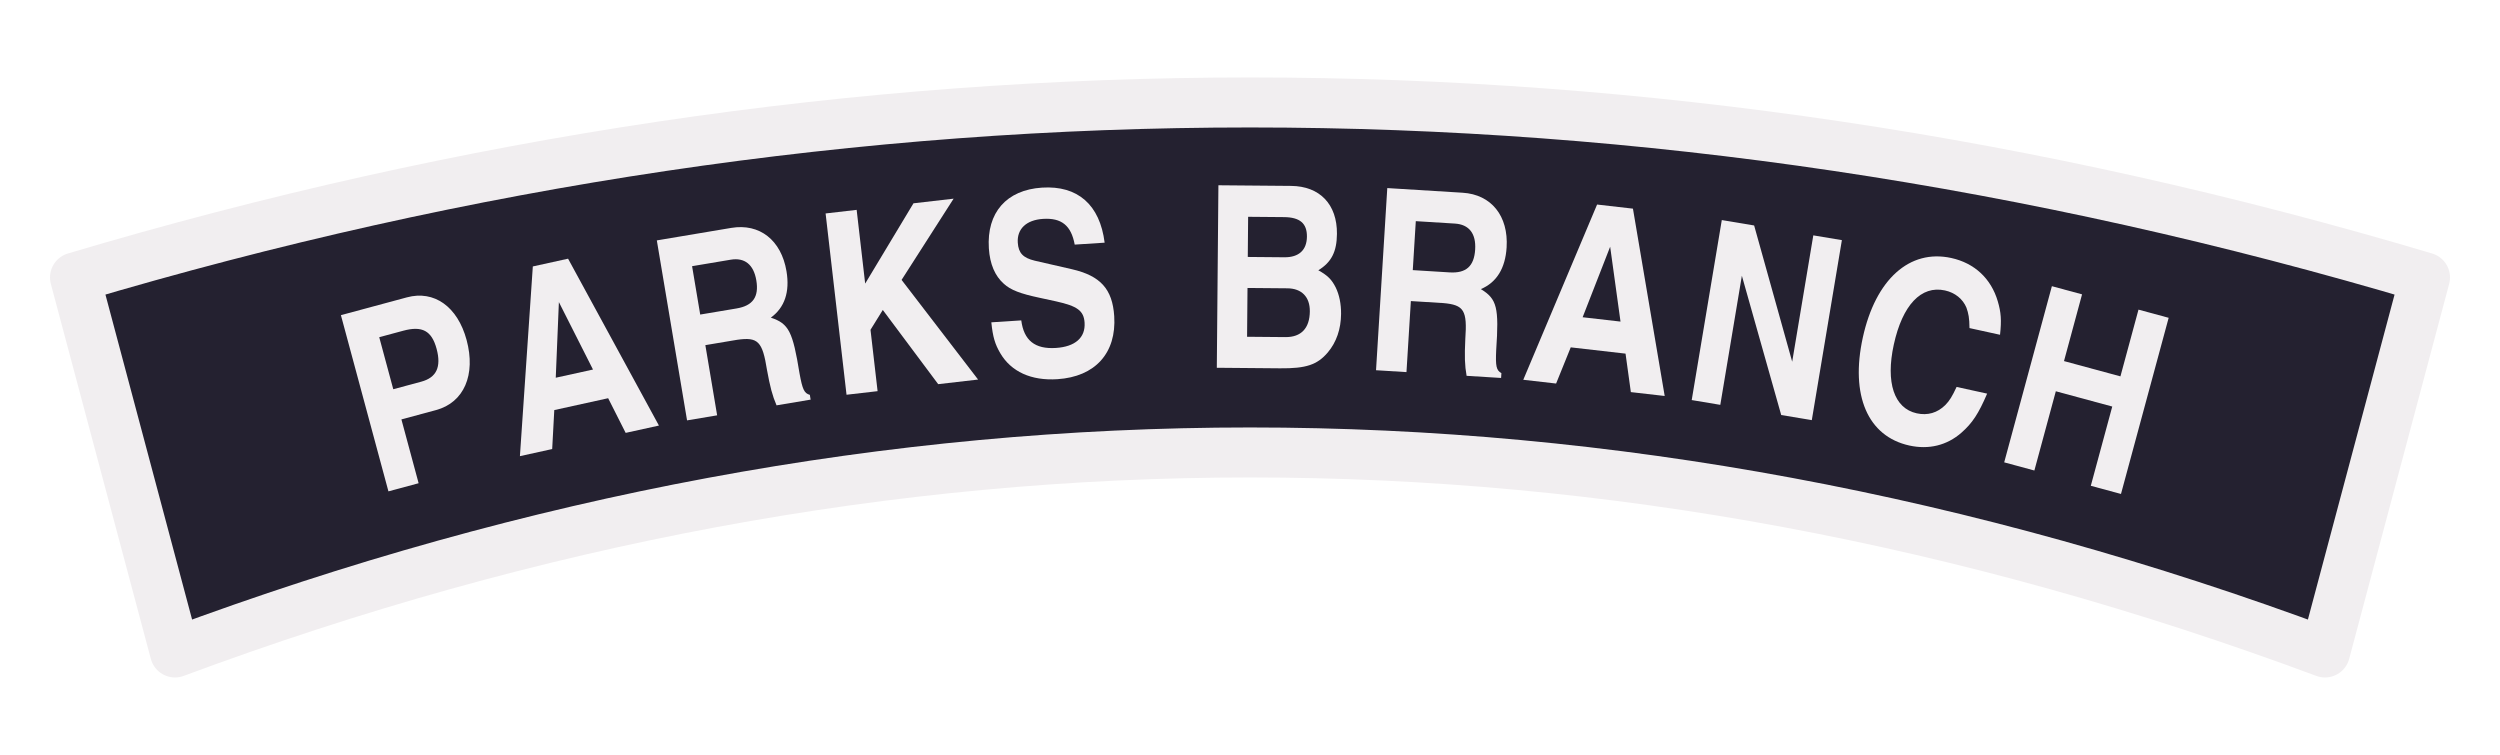
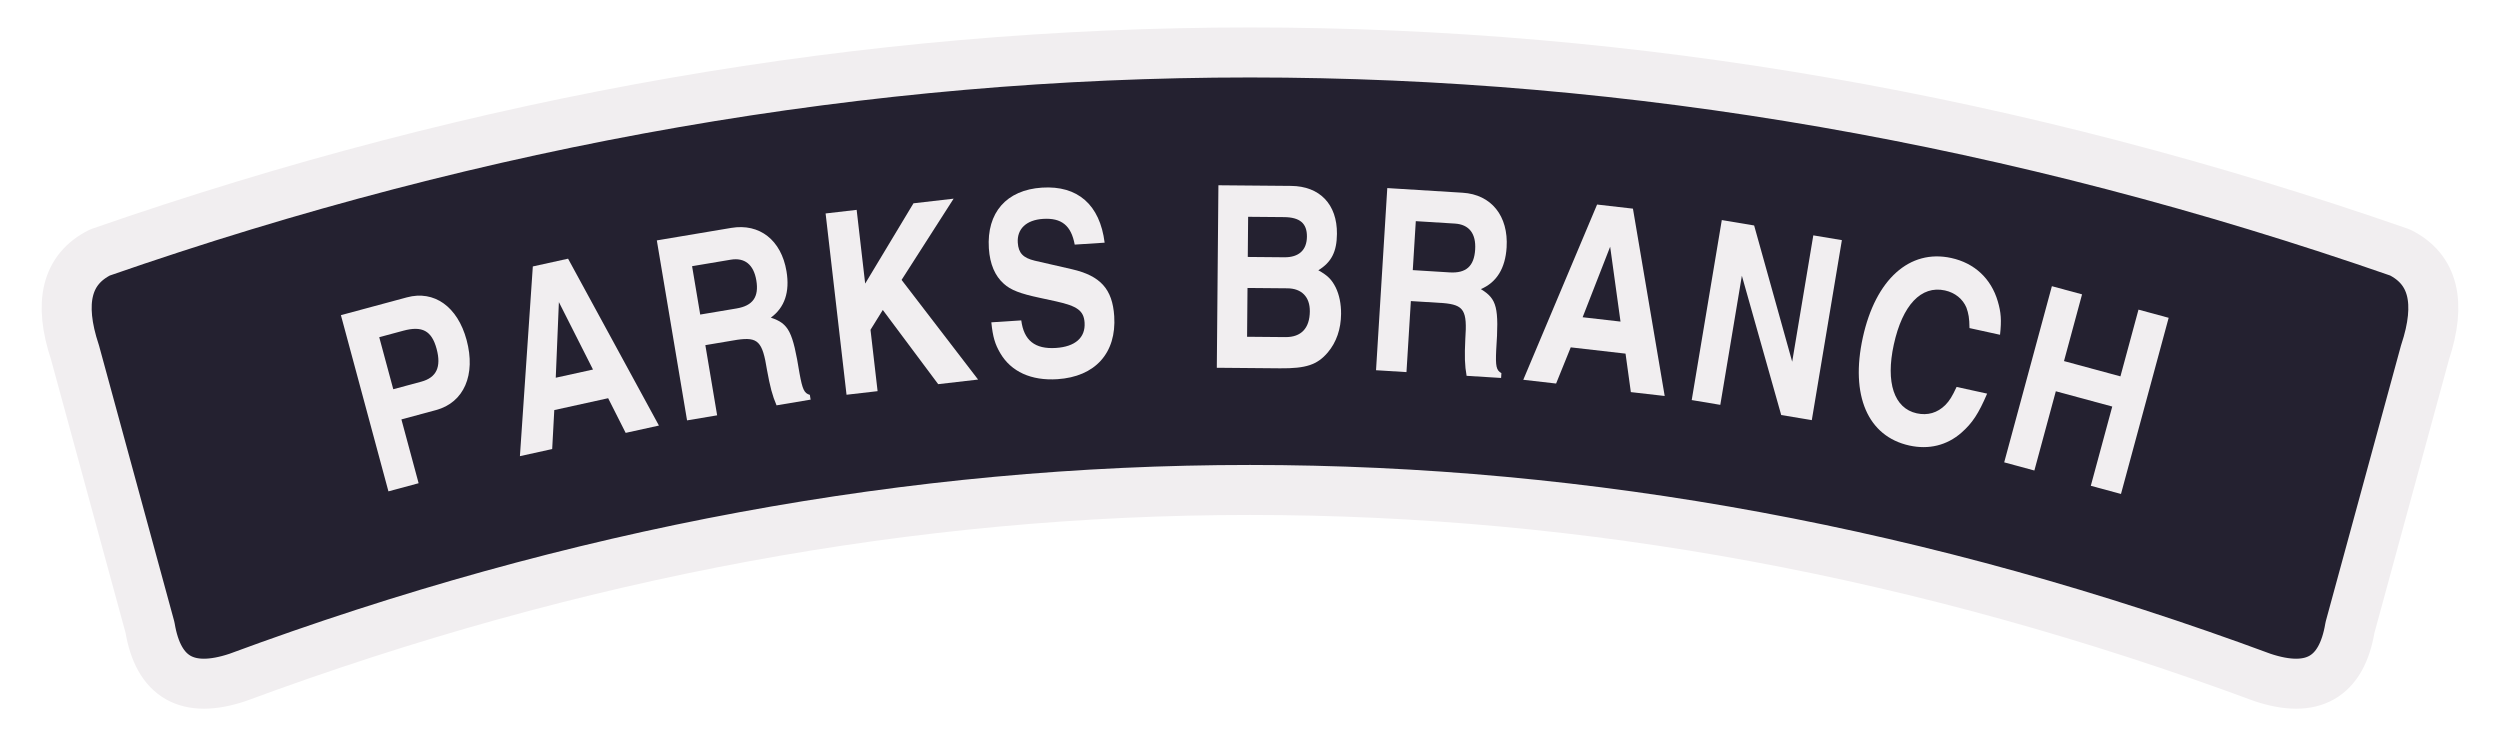
<svg xmlns="http://www.w3.org/2000/svg" viewBox="0 0 457 138" role="img">
  <g transform="translate(0.0 5.02) scale(4.57)" data-master-id="bc-detached-rocker-single-v1" data-master-geometry-hash="7942fe030de2ceecf28a65bcb0057f52848ed22d991e13871683d883df1d5149">
    <g data-master-id="bc-detached-rocker-single-v1" data-master-geometry-hash="7942fe030de2ceecf28a65bcb0057f52848ed22d991e13871683d883df1d5149">
-       <path d="M3 10 Q50 -4 97 10 L93 25 Q50 9 7 25 Z" fill="#242130" stroke="#f1eef0" stroke-width="2" stroke-linejoin="round" stroke-linecap="round" data-component="shared-rocker-border" />
+       <path d="M4 9 Q50 -7 96 9 Q98 10 97 13 L94 24 Q93.5 27 90.5 26 Q50 11 9.5 26 Q6.5 27 6 24 L3 13 Q2 10 4 9 Z" fill="#242130" stroke="#f1eef0" stroke-width="2" stroke-linejoin="round" stroke-linecap="round" data-component="shared-rocker-border" />
    </g>
    <g data-alignment="glyph-ink-centered-in-curved-band" transform="translate(0 1.628314)">
      <g data-caption="PARKS BRANCH">
        <path d="M185 260H326C440 260 514 353 514 495C514 631 442 718 331 718H62V0H185ZM185 383V595H283C360 595 391 566 391 492C391 418 361 383 299 383Z" fill="#f1eef0" transform="translate(17.61352 16.36775) rotate(-15.09498) scale(0.01016713 -0.01016713) translate(-273.5 0)" />
        <path d="M187 148H404L442 0H576L368 718H226L16 0H146ZM296 559 370 271H220Z" fill="#f1eef0" transform="translate(23.57692 14.90735) rotate(-12.41077) scale(0.01016713 -0.01016713) translate(-296 0)" />
        <path d="M62 0H182V280H309C392 278 406 257 405 144C406 76 409 41 419 0H555V19C534 29 530 45 529 108C530 276 520 309 454 344C514 374 545 431 545 514C545 638 472 718 359 718H62ZM182 402V595H336C392 595 422 561 422 498C422 432 392 402 327 402Z" fill="#f1eef0" transform="translate(29.82861 13.69435) rotate(-9.53635) scale(0.01016713 -0.01016713) translate(-296 0)" />
        <path d="M194 243 251 315 434 0H592L338 424L578 718H419L194 426V718H71V0H194Z" fill="#f1eef0" transform="translate(36.13382 12.80065) rotate(-6.58749) scale(0.01016713 -0.01016713) translate(-296 0)" />
        <path d="M32 221C34 163 41 134 59 98C97 22 174 -19 277 -19C426 -19 516 69 516 214C516 321 472 376 362 409L218 452C173 466 156 486 156 527C156 581 195 614 261 614C334 614 370 581 379 505H497C488 655 406 737 265 737C125 737 41 653 41 512C41 450 58 402 91 369C116 343 153 326 228 305L291 287C374 263 398 243 398 196C398 137 355 104 279 104C196 104 155 142 150 221Z" fill="#f1eef0" transform="translate(42.24863 12.2502) rotate(-3.69368) scale(0.01016713 -0.01016713) translate(-273.5 0)" />
        <path d="M62 0H311C413 0 457 15 498 64C532 105 549 157 549 216C549 256 541 292 527 320C511 351 495 367 458 387C509 419 530 460 530 531C530 647 461 718 348 718H62ZM180 315H337C393 315 426 282 426 225C426 159 393 123 331 123H180ZM180 595H321C384 595 412 571 412 519C412 466 381 437 324 437H180Z" fill="#f1eef0" transform="translate(51.05152 12.00461) rotate(0.50175) scale(0.01016713 -0.01016713) translate(-296 0)" />
        <path d="M62 0H182V280H309C392 278 406 257 405 144C406 76 409 41 419 0H555V19C534 29 530 45 529 108C530 276 520 309 454 344C514 374 545 431 545 514C545 638 472 718 359 718H62ZM182 402V595H336C392 595 422 561 422 498C422 432 392 402 327 402Z" fill="#f1eef0" transform="translate(57.41576 12.229) rotate(3.53417) scale(0.01016713 -0.01016713) translate(-296 0)" />
        <path d="M187 148H404L442 0H576L368 718H226L16 0H146ZM296 559 370 271H220Z" fill="#f1eef0" transform="translate(63.75936 12.78837) rotate(6.53719) scale(0.01016713 -0.01016713) translate(-296 0)" />
        <path d="M422 214 186 718H57V0H171V515L414 0H536V718H422Z" fill="#f1eef0" transform="translate(70.06535 13.67658) rotate(9.48713) scale(0.01016713 -0.01016713) translate(-296 0)" />
        <path d="M561 483C555 540 546 570 524 610C479 692 402 737 309 737C141 737 36 591 36 357C36 124 138 -19 306 -19C384 -19 450 13 495 74C529 120 545 162 561 246H438C429 206 423 188 410 167C386 130 351 111 307 111C216 111 161 203 161 356C161 515 216 607 312 607C353 607 388 589 409 559C422 538 429 522 438 483Z" fill="#f1eef0" transform="translate(76.31806 14.88428) rotate(12.36296) scale(0.01016713 -0.01016713) translate(-296 0)" />
        <path d="M411 323V0H534V718H411V446H181V718H58V0H181V323Z" fill="#f1eef0" transform="translate(82.50352 16.39938) rotate(15.14703) scale(0.01016713 -0.01016713) translate(-296 0)" />
      </g>
    </g>
  </g>
</svg>
